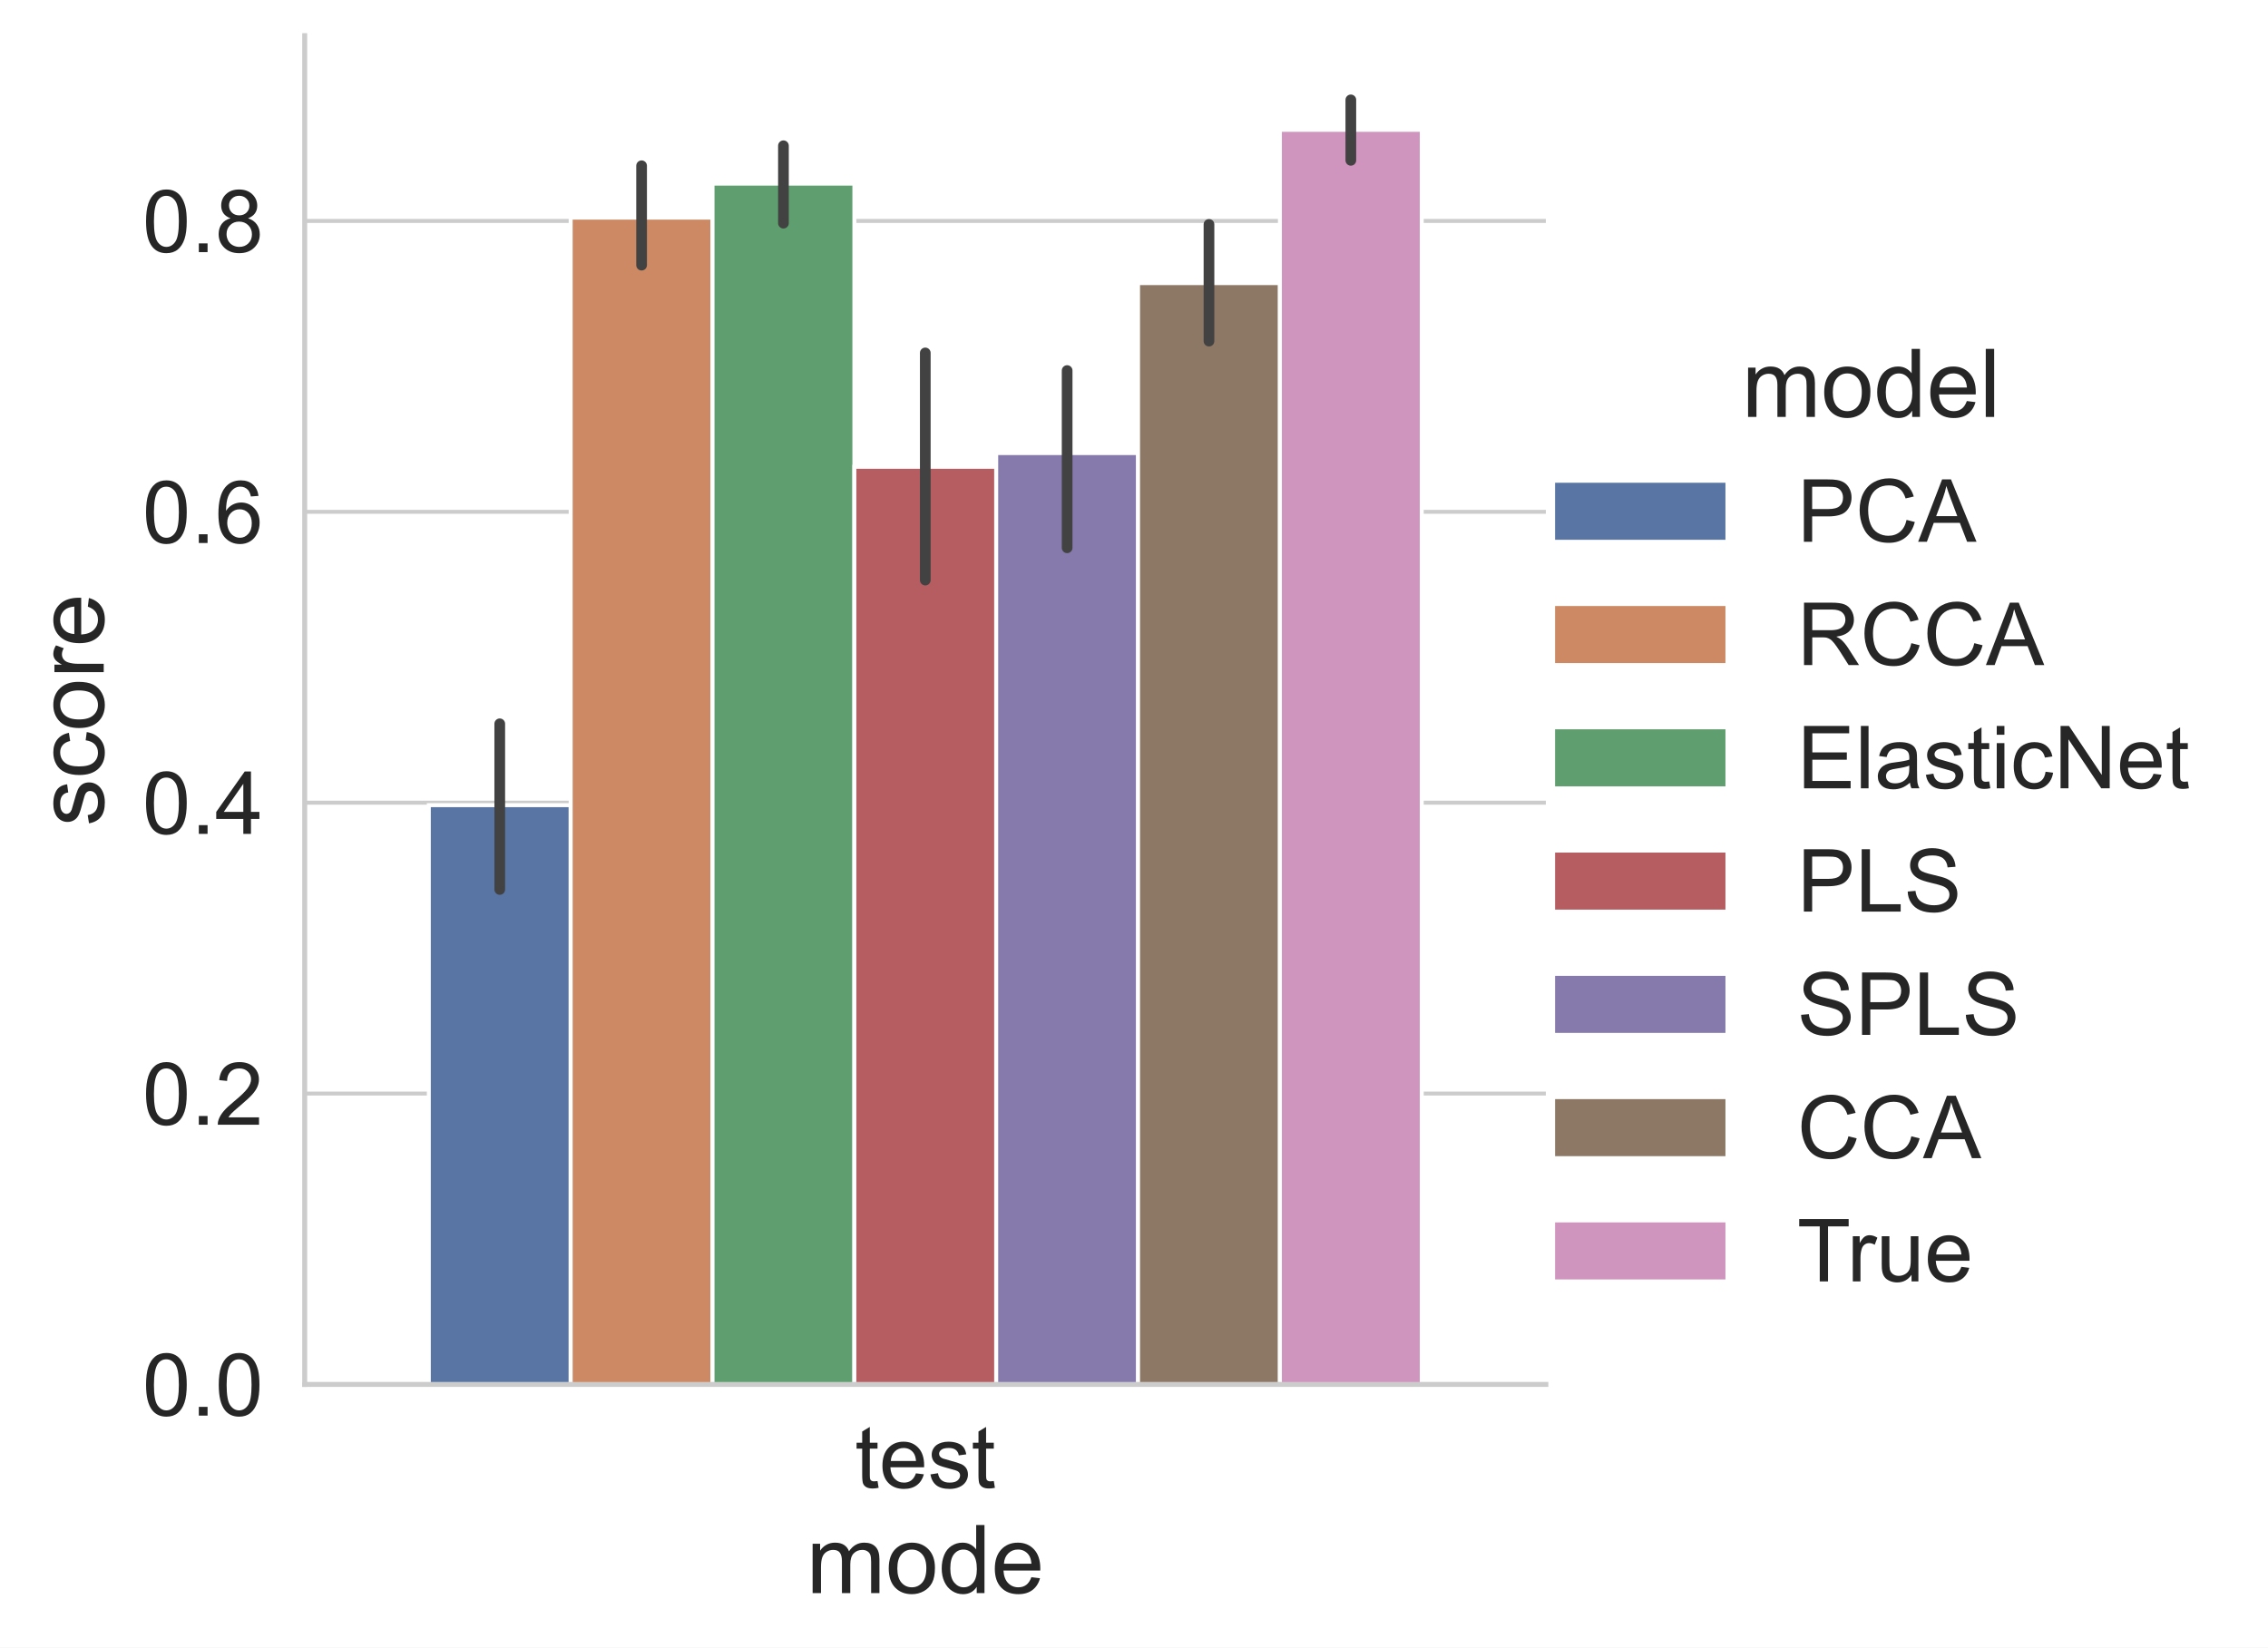
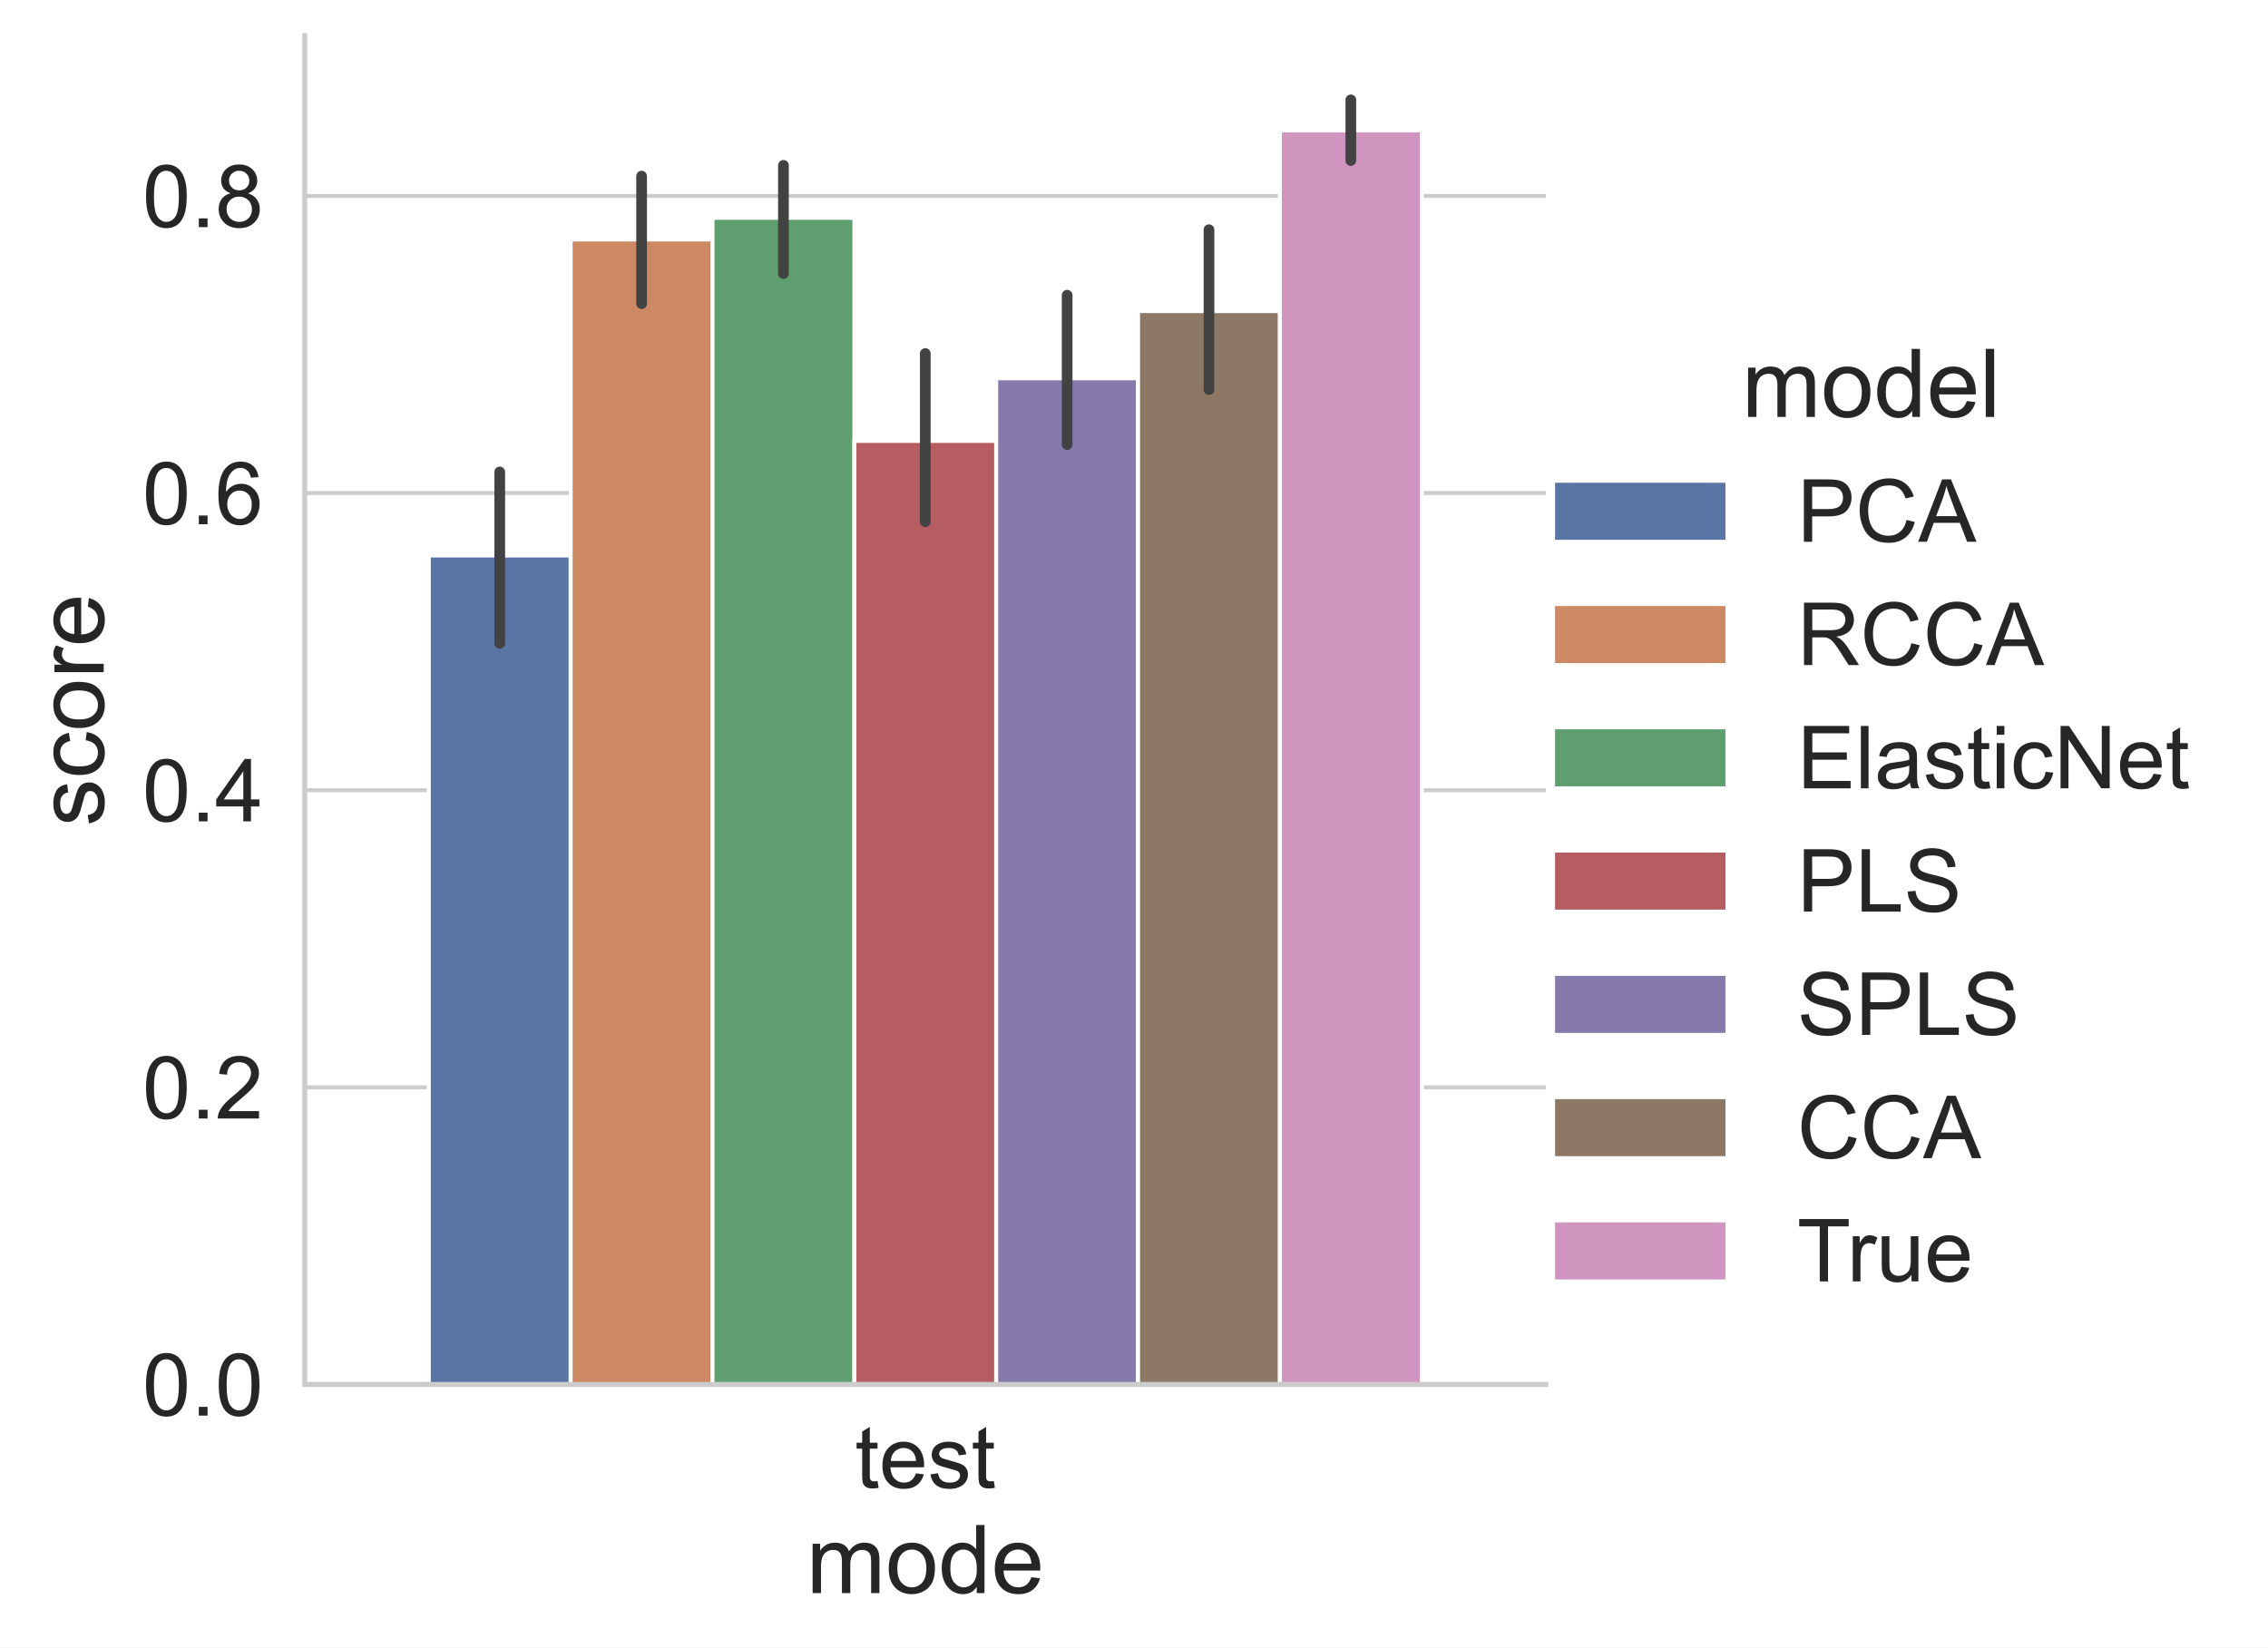
<svg xmlns="http://www.w3.org/2000/svg" xmlns:xlink="http://www.w3.org/1999/xlink" width="457.925pt" height="332.743pt" viewBox="0 0 457.925 332.743" version="1.1">
  <defs>
    <style type="text/css">*{stroke-linejoin: round; stroke-linecap: butt}</style>
  </defs>
  <g id="figure_1">
    <g id="patch_1">
      <path d="M 0 332.743  L 457.925 332.743  L 457.925 0  L 0 0  z " style="fill: #ffffff" />
    </g>
    <g id="axes_1">
      <g id="patch_2">
        <path d="M 61.523 279.588  L 312.121 279.588  L 312.121 7.2  L 61.523 7.2  z " style="fill: #ffffff" />
      </g>
      <g id="matplotlib.axis_1">
        <g id="xtick_1">
          <g id="text_1">
            <g style="fill: #262626" transform="translate(172.6391 300.4857) scale(0.176 -0.176)">
              <defs>
                <path id="ArialMT-74" d="M 1650 503  L 1731 6  Q 1494 -44 1306 -44  Q 1000 -44 831 53  Q 663 150 594 308  Q 525 466 525 972  L 525 2881  L 113 2881  L 113 3319  L 525 3319  L 525 4141  L 1084 4478  L 1084 3319  L 1650 3319  L 1650 2881  L 1084 2881  L 1084 941  Q 1084 700 1114 631  Q 1144 563 1211 522  Q 1278 481 1403 481  Q 1497 481 1650 503  z " transform="scale(0.015625)" />
                <path id="ArialMT-65" d="M 2694 1069  L 3275 997  Q 3138 488 2766 206  Q 2394 -75 1816 -75  Q 1088 -75 661 373  Q 234 822 234 1631  Q 234 2469 665 2931  Q 1097 3394 1784 3394  Q 2450 3394 2872 2941  Q 3294 2488 3294 1666  Q 3294 1616 3291 1516  L 816 1516  Q 847 969 1125 678  Q 1403 388 1819 388  Q 2128 388 2347 550  Q 2566 713 2694 1069  z M 847 1978  L 2700 1978  Q 2663 2397 2488 2606  Q 2219 2931 1791 2931  Q 1403 2931 1139 2672  Q 875 2413 847 1978  z " transform="scale(0.015625)" />
                <path id="ArialMT-73" d="M 197 991  L 753 1078  Q 800 744 1014 566  Q 1228 388 1613 388  Q 2000 388 2187 545  Q 2375 703 2375 916  Q 2375 1106 2209 1216  Q 2094 1291 1634 1406  Q 1016 1563 777 1677  Q 538 1791 414 1992  Q 291 2194 291 2438  Q 291 2659 392 2848  Q 494 3038 669 3163  Q 800 3259 1026 3326  Q 1253 3394 1513 3394  Q 1903 3394 2198 3281  Q 2494 3169 2634 2976  Q 2775 2784 2828 2463  L 2278 2388  Q 2241 2644 2061 2787  Q 1881 2931 1553 2931  Q 1166 2931 1000 2803  Q 834 2675 834 2503  Q 834 2394 903 2306  Q 972 2216 1119 2156  Q 1203 2125 1616 2013  Q 2213 1853 2448 1751  Q 2684 1650 2818 1456  Q 2953 1263 2953 975  Q 2953 694 2789 445  Q 2625 197 2315 61  Q 2006 -75 1616 -75  Q 969 -75 630 194  Q 291 463 197 991  z " transform="scale(0.015625)" />
              </defs>
              <use xlink:href="#ArialMT-74" />
              <use xlink:href="#ArialMT-65" x="27.783" />
              <use xlink:href="#ArialMT-73" x="83.398" />
              <use xlink:href="#ArialMT-74" x="133.398" />
            </g>
          </g>
        </g>
        <g id="text_2">
          <g style="fill: #262626" transform="translate(162.8102 321.7267) scale(0.192 -0.192)">
            <defs>
              <path id="ArialMT-6d" d="M 422 0  L 422 3319  L 925 3319  L 925 2853  Q 1081 3097 1340 3245  Q 1600 3394 1931 3394  Q 2300 3394 2536 3241  Q 2772 3088 2869 2813  Q 3263 3394 3894 3394  Q 4388 3394 4653 3120  Q 4919 2847 4919 2278  L 4919 0  L 4359 0  L 4359 2091  Q 4359 2428 4304 2576  Q 4250 2725 4106 2815  Q 3963 2906 3769 2906  Q 3419 2906 3187 2673  Q 2956 2441 2956 1928  L 2956 0  L 2394 0  L 2394 2156  Q 2394 2531 2256 2718  Q 2119 2906 1806 2906  Q 1569 2906 1367 2781  Q 1166 2656 1075 2415  Q 984 2175 984 1722  L 984 0  L 422 0  z " transform="scale(0.015625)" />
              <path id="ArialMT-6f" d="M 213 1659  Q 213 2581 725 3025  Q 1153 3394 1769 3394  Q 2453 3394 2887 2945  Q 3322 2497 3322 1706  Q 3322 1066 3130 698  Q 2938 331 2570 128  Q 2203 -75 1769 -75  Q 1072 -75 642 372  Q 213 819 213 1659  z M 791 1659  Q 791 1022 1069 705  Q 1347 388 1769 388  Q 2188 388 2466 706  Q 2744 1025 2744 1678  Q 2744 2294 2464 2611  Q 2184 2928 1769 2928  Q 1347 2928 1069 2612  Q 791 2297 791 1659  z " transform="scale(0.015625)" />
              <path id="ArialMT-64" d="M 2575 0  L 2575 419  Q 2259 -75 1647 -75  Q 1250 -75 917 144  Q 584 363 401 755  Q 219 1147 219 1656  Q 219 2153 384 2558  Q 550 2963 881 3178  Q 1213 3394 1622 3394  Q 1922 3394 2156 3267  Q 2391 3141 2538 2938  L 2538 4581  L 3097 4581  L 3097 0  L 2575 0  z M 797 1656  Q 797 1019 1065 703  Q 1334 388 1700 388  Q 2069 388 2326 689  Q 2584 991 2584 1609  Q 2584 2291 2321 2609  Q 2059 2928 1675 2928  Q 1300 2928 1048 2622  Q 797 2316 797 1656  z " transform="scale(0.015625)" />
            </defs>
            <use xlink:href="#ArialMT-6d" />
            <use xlink:href="#ArialMT-6f" x="83.301" />
            <use xlink:href="#ArialMT-64" x="138.916" />
            <use xlink:href="#ArialMT-65" x="194.531" />
          </g>
        </g>
      </g>
      <g id="matplotlib.axis_2">
        <g id="ytick_1">
          <g id="line2d_1">
-             <path d="M 61.523 279.588  L 312.121 279.588  " clip-path="url(#p86e601007e)" style="fill: none; stroke: #cccccc; stroke-width: 0.8; stroke-linecap: round" />
+             <path d="M 61.523 279.588  L 312.121 279.588  " clip-path="url(#p15da887928)" style="fill: none; stroke: #cccccc; stroke-width: 0.8; stroke-linecap: round" />
          </g>
          <g id="text_3">
            <g style="fill: #262626" transform="translate(28.759 285.8869) scale(0.176 -0.176)">
              <defs>
                <path id="ArialMT-30" d="M 266 2259  Q 266 3072 433 3567  Q 600 4063 929 4331  Q 1259 4600 1759 4600  Q 2128 4600 2406 4451  Q 2684 4303 2865 4023  Q 3047 3744 3150 3342  Q 3253 2941 3253 2259  Q 3253 1453 3087 958  Q 2922 463 2592 192  Q 2263 -78 1759 -78  Q 1097 -78 719 397  Q 266 969 266 2259  z M 844 2259  Q 844 1131 1108 757  Q 1372 384 1759 384  Q 2147 384 2411 759  Q 2675 1134 2675 2259  Q 2675 3391 2411 3762  Q 2147 4134 1753 4134  Q 1366 4134 1134 3806  Q 844 3388 844 2259  z " transform="scale(0.015625)" />
                <path id="ArialMT-2e" d="M 581 0  L 581 641  L 1222 641  L 1222 0  L 581 0  z " transform="scale(0.015625)" />
              </defs>
              <use xlink:href="#ArialMT-30" />
              <use xlink:href="#ArialMT-2e" x="55.615" />
              <use xlink:href="#ArialMT-30" x="83.398" />
            </g>
          </g>
        </g>
        <g id="ytick_2">
          <g id="line2d_2">
-             <path d="M 61.523 220.845  L 312.121 220.845  " clip-path="url(#p86e601007e)" style="fill: none; stroke: #cccccc; stroke-width: 0.8; stroke-linecap: round" />
+             <path d="M 61.523 219.583  L 312.121 219.583  " clip-path="url(#p15da887928)" style="fill: none; stroke: #cccccc; stroke-width: 0.8; stroke-linecap: round" />
          </g>
          <g id="text_4">
-             <g style="fill: #262626" transform="translate(28.759 227.1444) scale(0.176 -0.176)">
+             <g style="fill: #262626" transform="translate(28.759 225.882) scale(0.176 -0.176)">
              <defs>
                <path id="ArialMT-32" d="M 3222 541  L 3222 0  L 194 0  Q 188 203 259 391  Q 375 700 629 1000  Q 884 1300 1366 1694  Q 2113 2306 2375 2664  Q 2638 3022 2638 3341  Q 2638 3675 2398 3904  Q 2159 4134 1775 4134  Q 1369 4134 1125 3890  Q 881 3647 878 3216  L 300 3275  Q 359 3922 746 4261  Q 1134 4600 1788 4600  Q 2447 4600 2831 4234  Q 3216 3869 3216 3328  Q 3216 3053 3103 2787  Q 2991 2522 2730 2228  Q 2469 1934 1863 1422  Q 1356 997 1212 845  Q 1069 694 975 541  L 3222 541  z " transform="scale(0.015625)" />
              </defs>
              <use xlink:href="#ArialMT-30" />
              <use xlink:href="#ArialMT-2e" x="55.615" />
              <use xlink:href="#ArialMT-32" x="83.398" />
            </g>
          </g>
        </g>
        <g id="ytick_3">
          <g id="line2d_3">
-             <path d="M 61.523 162.103  L 312.121 162.103  " clip-path="url(#p86e601007e)" style="fill: none; stroke: #cccccc; stroke-width: 0.8; stroke-linecap: round" />
+             <path d="M 61.523 159.578  L 312.121 159.578  " clip-path="url(#p15da887928)" style="fill: none; stroke: #cccccc; stroke-width: 0.8; stroke-linecap: round" />
          </g>
          <g id="text_5">
-             <g style="fill: #262626" transform="translate(28.759 168.4019) scale(0.176 -0.176)">
+             <g style="fill: #262626" transform="translate(28.759 165.8771) scale(0.176 -0.176)">
              <defs>
                <path id="ArialMT-34" d="M 2069 0  L 2069 1097  L 81 1097  L 81 1613  L 2172 4581  L 2631 4581  L 2631 1613  L 3250 1613  L 3250 1097  L 2631 1097  L 2631 0  L 2069 0  z M 2069 1613  L 2069 3678  L 634 1613  L 2069 1613  z " transform="scale(0.015625)" />
              </defs>
              <use xlink:href="#ArialMT-30" />
              <use xlink:href="#ArialMT-2e" x="55.615" />
              <use xlink:href="#ArialMT-34" x="83.398" />
            </g>
          </g>
        </g>
        <g id="ytick_4">
          <g id="line2d_4">
-             <path d="M 61.523 103.36  L 312.121 103.36  " clip-path="url(#p86e601007e)" style="fill: none; stroke: #cccccc; stroke-width: 0.8; stroke-linecap: round" />
+             <path d="M 61.523 99.573  L 312.121 99.573  " clip-path="url(#p15da887928)" style="fill: none; stroke: #cccccc; stroke-width: 0.8; stroke-linecap: round" />
          </g>
          <g id="text_6">
-             <g style="fill: #262626" transform="translate(28.759 109.6594) scale(0.176 -0.176)">
+             <g style="fill: #262626" transform="translate(28.759 105.8722) scale(0.176 -0.176)">
              <defs>
                <path id="ArialMT-36" d="M 3184 3459  L 2625 3416  Q 2550 3747 2413 3897  Q 2184 4138 1850 4138  Q 1581 4138 1378 3988  Q 1113 3794 959 3422  Q 806 3050 800 2363  Q 1003 2672 1297 2822  Q 1591 2972 1913 2972  Q 2475 2972 2870 2558  Q 3266 2144 3266 1488  Q 3266 1056 3080 686  Q 2894 316 2569 119  Q 2244 -78 1831 -78  Q 1128 -78 684 439  Q 241 956 241 2144  Q 241 3472 731 4075  Q 1159 4600 1884 4600  Q 2425 4600 2770 4297  Q 3116 3994 3184 3459  z M 888 1484  Q 888 1194 1011 928  Q 1134 663 1356 523  Q 1578 384 1822 384  Q 2178 384 2434 671  Q 2691 959 2691 1453  Q 2691 1928 2437 2201  Q 2184 2475 1800 2475  Q 1419 2475 1153 2201  Q 888 1928 888 1484  z " transform="scale(0.015625)" />
              </defs>
              <use xlink:href="#ArialMT-30" />
              <use xlink:href="#ArialMT-2e" x="55.615" />
              <use xlink:href="#ArialMT-36" x="83.398" />
            </g>
          </g>
        </g>
        <g id="ytick_5">
          <g id="line2d_5">
-             <path d="M 61.523 44.618  L 312.121 44.618  " clip-path="url(#p86e601007e)" style="fill: none; stroke: #cccccc; stroke-width: 0.8; stroke-linecap: round" />
+             <path d="M 61.523 39.568  L 312.121 39.568  " clip-path="url(#p15da887928)" style="fill: none; stroke: #cccccc; stroke-width: 0.8; stroke-linecap: round" />
          </g>
          <g id="text_7">
-             <g style="fill: #262626" transform="translate(28.759 50.91686) scale(0.176 -0.176)">
+             <g style="fill: #262626" transform="translate(28.759 45.86728) scale(0.176 -0.176)">
              <defs>
                <path id="ArialMT-38" d="M 1131 2484  Q 781 2613 612 2850  Q 444 3088 444 3419  Q 444 3919 803 4259  Q 1163 4600 1759 4600  Q 2359 4600 2725 4251  Q 3091 3903 3091 3403  Q 3091 3084 2923 2848  Q 2756 2613 2416 2484  Q 2838 2347 3058 2040  Q 3278 1734 3278 1309  Q 3278 722 2862 322  Q 2447 -78 1769 -78  Q 1091 -78 675 323  Q 259 725 259 1325  Q 259 1772 486 2073  Q 713 2375 1131 2484  z M 1019 3438  Q 1019 3113 1228 2906  Q 1438 2700 1772 2700  Q 2097 2700 2305 2904  Q 2513 3109 2513 3406  Q 2513 3716 2298 3927  Q 2084 4138 1766 4138  Q 1444 4138 1231 3931  Q 1019 3725 1019 3438  z M 838 1322  Q 838 1081 952 856  Q 1066 631 1291 507  Q 1516 384 1775 384  Q 2178 384 2440 643  Q 2703 903 2703 1303  Q 2703 1709 2433 1975  Q 2163 2241 1756 2241  Q 1359 2241 1098 1978  Q 838 1716 838 1322  z " transform="scale(0.015625)" />
              </defs>
              <use xlink:href="#ArialMT-30" />
              <use xlink:href="#ArialMT-2e" x="55.615" />
              <use xlink:href="#ArialMT-38" x="83.398" />
            </g>
          </g>
        </g>
        <g id="text_8">
          <g style="fill: #262626" transform="translate(20.943 166.8675) rotate(-90) scale(0.192 -0.192)">
            <defs>
              <path id="ArialMT-63" d="M 2588 1216  L 3141 1144  Q 3050 572 2676 248  Q 2303 -75 1759 -75  Q 1078 -75 664 370  Q 250 816 250 1647  Q 250 2184 428 2587  Q 606 2991 970 3192  Q 1334 3394 1763 3394  Q 2303 3394 2647 3120  Q 2991 2847 3088 2344  L 2541 2259  Q 2463 2594 2264 2762  Q 2066 2931 1784 2931  Q 1359 2931 1093 2626  Q 828 2322 828 1663  Q 828 994 1084 691  Q 1341 388 1753 388  Q 2084 388 2306 591  Q 2528 794 2588 1216  z " transform="scale(0.015625)" />
              <path id="ArialMT-72" d="M 416 0  L 416 3319  L 922 3319  L 922 2816  Q 1116 3169 1280 3281  Q 1444 3394 1641 3394  Q 1925 3394 2219 3213  L 2025 2691  Q 1819 2813 1613 2813  Q 1428 2813 1281 2702  Q 1134 2591 1072 2394  Q 978 2094 978 1738  L 978 0  L 416 0  z " transform="scale(0.015625)" />
            </defs>
            <use xlink:href="#ArialMT-73" />
            <use xlink:href="#ArialMT-63" x="50" />
            <use xlink:href="#ArialMT-6f" x="100" />
            <use xlink:href="#ArialMT-72" x="155.615" />
            <use xlink:href="#ArialMT-65" x="188.916" />
          </g>
        </g>
      </g>
      <g id="patch_3">
-         <path d="M 86.583 279.588  L 115.223 279.588  L 115.223 162.606  L 86.583 162.606  z " clip-path="url(#p86e601007e)" style="fill: #5875a4; stroke: #ffffff; stroke-width: 0.8; stroke-linejoin: miter" />
+         <path d="M 86.583 279.588  L 115.223 279.588  L 115.223 112.191  L 86.583 112.191  z " clip-path="url(#p15da887928)" style="fill: #5875a4; stroke: #ffffff; stroke-width: 0.8; stroke-linejoin: miter" />
      </g>
      <g id="patch_4">
-         <path d="M 115.223 279.588  L 143.862 279.588  L 143.862 43.947  L 115.223 43.947  z " clip-path="url(#p86e601007e)" style="fill: #cc8963; stroke: #ffffff; stroke-width: 0.8; stroke-linejoin: miter" />
+         <path d="M 115.223 279.588  L 143.862 279.588  L 143.862 48.37  L 115.223 48.37  z " clip-path="url(#p15da887928)" style="fill: #cc8963; stroke: #ffffff; stroke-width: 0.8; stroke-linejoin: miter" />
      </g>
      <g id="patch_5">
-         <path d="M 143.862 279.588  L 172.502 279.588  L 172.502 37.092  L 143.862 37.092  z " clip-path="url(#p86e601007e)" style="fill: #5f9e6e; stroke: #ffffff; stroke-width: 0.8; stroke-linejoin: miter" />
+         <path d="M 143.862 279.588  L 172.502 279.588  L 172.502 44.004  L 143.862 44.004  z " clip-path="url(#p15da887928)" style="fill: #5f9e6e; stroke: #ffffff; stroke-width: 0.8; stroke-linejoin: miter" />
      </g>
      <g id="patch_6">
-         <path d="M 172.502 279.588  L 201.142 279.588  L 201.142 94.272  L 172.502 94.272  z " clip-path="url(#p86e601007e)" style="fill: #b55d60; stroke: #ffffff; stroke-width: 0.8; stroke-linejoin: miter" />
+         <path d="M 172.502 279.588  L 201.142 279.588  L 201.142 89.046  L 172.502 89.046  z " clip-path="url(#p15da887928)" style="fill: #b55d60; stroke: #ffffff; stroke-width: 0.8; stroke-linejoin: miter" />
      </g>
      <g id="patch_7">
-         <path d="M 201.142 279.588  L 229.782 279.588  L 229.782 91.499  L 201.142 91.499  z " clip-path="url(#p86e601007e)" style="fill: #857aab; stroke: #ffffff; stroke-width: 0.8; stroke-linejoin: miter" />
+         <path d="M 201.142 279.588  L 229.782 279.588  L 229.782 76.399  L 201.142 76.399  z " clip-path="url(#p15da887928)" style="fill: #857aab; stroke: #ffffff; stroke-width: 0.8; stroke-linejoin: miter" />
      </g>
      <g id="patch_8">
-         <path d="M 229.782 279.588  L 258.422 279.588  L 258.422 57.175  L 229.782 57.175  z " clip-path="url(#p86e601007e)" style="fill: #8d7866; stroke: #ffffff; stroke-width: 0.8; stroke-linejoin: miter" />
+         <path d="M 229.782 279.588  L 258.422 279.588  L 258.422 62.832  L 229.782 62.832  z " clip-path="url(#p15da887928)" style="fill: #8d7866; stroke: #ffffff; stroke-width: 0.8; stroke-linejoin: miter" />
      </g>
      <g id="patch_9">
-         <path d="M 258.422 279.588  L 287.062 279.588  L 287.062 26.217  L 258.422 26.217  z " clip-path="url(#p86e601007e)" style="fill: #d095bf; stroke: #ffffff; stroke-width: 0.8; stroke-linejoin: miter" />
+         <path d="M 258.422 279.588  L 287.062 279.588  L 287.062 26.325  L 258.422 26.325  z " clip-path="url(#p15da887928)" style="fill: #d095bf; stroke: #ffffff; stroke-width: 0.8; stroke-linejoin: miter" />
      </g>
      <g id="line2d_6">
-         <path d="M 100.903 179.632  L 100.903 146.175  " clip-path="url(#p86e601007e)" style="fill: none; stroke: #424242; stroke-width: 2.16; stroke-linecap: round" />
+         <path d="M 100.903 129.932  L 100.903 95.316  " clip-path="url(#p15da887928)" style="fill: none; stroke: #424242; stroke-width: 2.16; stroke-linecap: round" />
      </g>
      <g id="line2d_7">
-         <path d="M 129.543 53.543  L 129.543 33.478  " clip-path="url(#p86e601007e)" style="fill: none; stroke: #424242; stroke-width: 2.16; stroke-linecap: round" />
+         <path d="M 129.543 61.313  L 129.543 35.566  " clip-path="url(#p15da887928)" style="fill: none; stroke: #424242; stroke-width: 2.16; stroke-linecap: round" />
      </g>
      <g id="line2d_8">
-         <path d="M 158.182 45.066  L 158.182 29.436  " clip-path="url(#p86e601007e)" style="fill: none; stroke: #424242; stroke-width: 2.16; stroke-linecap: round" />
+         <path d="M 158.182 55.235  L 158.182 33.391  " clip-path="url(#p15da887928)" style="fill: none; stroke: #424242; stroke-width: 2.16; stroke-linecap: round" />
      </g>
      <g id="line2d_9">
-         <path d="M 186.822 117.151  L 186.822 71.276  " clip-path="url(#p86e601007e)" style="fill: none; stroke: #424242; stroke-width: 2.16; stroke-linecap: round" />
+         <path d="M 186.822 105.354  L 186.822 71.399  " clip-path="url(#p15da887928)" style="fill: none; stroke: #424242; stroke-width: 2.16; stroke-linecap: round" />
      </g>
      <g id="line2d_10">
-         <path d="M 215.462 110.626  L 215.462 74.836  " clip-path="url(#p86e601007e)" style="fill: none; stroke: #424242; stroke-width: 2.16; stroke-linecap: round" />
+         <path d="M 215.462 89.787  L 215.462 59.618  " clip-path="url(#p15da887928)" style="fill: none; stroke: #424242; stroke-width: 2.16; stroke-linecap: round" />
      </g>
      <g id="line2d_11">
-         <path d="M 244.102 68.886  L 244.102 45.322  " clip-path="url(#p86e601007e)" style="fill: none; stroke: #424242; stroke-width: 2.16; stroke-linecap: round" />
+         <path d="M 244.102 78.668  L 244.102 46.388  " clip-path="url(#p15da887928)" style="fill: none; stroke: #424242; stroke-width: 2.16; stroke-linecap: round" />
      </g>
      <g id="line2d_12">
-         <path d="M 272.742 32.379  L 272.742 20.171  " clip-path="url(#p86e601007e)" style="fill: none; stroke: #424242; stroke-width: 2.16; stroke-linecap: round" />
+         <path d="M 272.742 32.419  L 272.742 20.171  " clip-path="url(#p15da887928)" style="fill: none; stroke: #424242; stroke-width: 2.16; stroke-linecap: round" />
      </g>
      <g id="patch_10">
        <path d="M 61.523 279.588  L 61.523 7.2  " style="fill: none; stroke: #cccccc; stroke-linejoin: miter; stroke-linecap: square" />
      </g>
      <g id="patch_11">
        <path d="M 61.523 279.588  L 312.121 279.588  " style="fill: none; stroke: #cccccc; stroke-linejoin: miter; stroke-linecap: square" />
      </g>
    </g>
    <g id="legend_1">
      <g id="text_9">
        <g style="fill: #262626" transform="translate(351.6878 84.19975) scale(0.192 -0.192)">
          <defs>
            <path id="ArialMT-6c" d="M 409 0  L 409 4581  L 972 4581  L 972 0  L 409 0  z " transform="scale(0.015625)" />
          </defs>
          <use xlink:href="#ArialMT-6d" />
          <use xlink:href="#ArialMT-6f" x="83.301" />
          <use xlink:href="#ArialMT-64" x="138.916" />
          <use xlink:href="#ArialMT-65" x="194.531" />
          <use xlink:href="#ArialMT-6c" x="250.146" />
        </g>
      </g>
      <g id="patch_12">
        <path d="M 313.58 109.413  L 348.78 109.413  L 348.78 97.094  L 313.58 97.094  z " style="fill: #5875a4; stroke: #ffffff; stroke-width: 0.8; stroke-linejoin: miter" />
      </g>
      <g id="text_10">
        <g style="fill: #262626" transform="translate(362.8604 109.4135) scale(0.176 -0.176)">
          <defs>
            <path id="ArialMT-50" d="M 494 0  L 494 4581  L 2222 4581  Q 2678 4581 2919 4538  Q 3256 4481 3484 4323  Q 3713 4166 3852 3881  Q 3991 3597 3991 3256  Q 3991 2672 3619 2267  Q 3247 1863 2275 1863  L 1100 1863  L 1100 0  L 494 0  z M 1100 2403  L 2284 2403  Q 2872 2403 3119 2622  Q 3366 2841 3366 3238  Q 3366 3525 3220 3729  Q 3075 3934 2838 4000  Q 2684 4041 2272 4041  L 1100 4041  L 1100 2403  z " transform="scale(0.015625)" />
            <path id="ArialMT-43" d="M 3763 1606  L 4369 1453  Q 4178 706 3683 314  Q 3188 -78 2472 -78  Q 1731 -78 1267 223  Q 803 525 561 1097  Q 319 1669 319 2325  Q 319 3041 592 3573  Q 866 4106 1370 4382  Q 1875 4659 2481 4659  Q 3169 4659 3637 4309  Q 4106 3959 4291 3325  L 3694 3184  Q 3534 3684 3231 3912  Q 2928 4141 2469 4141  Q 1941 4141 1586 3887  Q 1231 3634 1087 3207  Q 944 2781 944 2328  Q 944 1744 1114 1308  Q 1284 872 1643 656  Q 2003 441 2422 441  Q 2931 441 3284 734  Q 3638 1028 3763 1606  z " transform="scale(0.015625)" />
            <path id="ArialMT-41" d="M -9 0  L 1750 4581  L 2403 4581  L 4278 0  L 3588 0  L 3053 1388  L 1138 1388  L 634 0  L -9 0  z M 1313 1881  L 2866 1881  L 2388 3150  Q 2169 3728 2063 4100  Q 1975 3659 1816 3225  L 1313 1881  z " transform="scale(0.015625)" />
          </defs>
          <use xlink:href="#ArialMT-50" />
          <use xlink:href="#ArialMT-43" x="66.699" />
          <use xlink:href="#ArialMT-41" x="138.916" />
        </g>
      </g>
      <g id="patch_13">
        <path d="M 313.58 134.309  L 348.78 134.309  L 348.78 121.989  L 313.58 121.989  z " style="fill: #cc8963; stroke: #ffffff; stroke-width: 0.8; stroke-linejoin: miter" />
      </g>
      <g id="text_11">
        <g style="fill: #262626" transform="translate(362.8604 134.3092) scale(0.176 -0.176)">
          <defs>
            <path id="ArialMT-52" d="M 503 0  L 503 4581  L 2534 4581  Q 3147 4581 3465 4457  Q 3784 4334 3975 4021  Q 4166 3709 4166 3331  Q 4166 2844 3850 2509  Q 3534 2175 2875 2084  Q 3116 1969 3241 1856  Q 3506 1613 3744 1247  L 4541 0  L 3778 0  L 3172 953  Q 2906 1366 2734 1584  Q 2563 1803 2427 1890  Q 2291 1978 2150 2013  Q 2047 2034 1813 2034  L 1109 2034  L 1109 0  L 503 0  z M 1109 2559  L 2413 2559  Q 2828 2559 3062 2645  Q 3297 2731 3419 2920  Q 3541 3109 3541 3331  Q 3541 3656 3305 3865  Q 3069 4075 2559 4075  L 1109 4075  L 1109 2559  z " transform="scale(0.015625)" />
          </defs>
          <use xlink:href="#ArialMT-52" />
          <use xlink:href="#ArialMT-43" x="72.217" />
          <use xlink:href="#ArialMT-43" x="144.434" />
          <use xlink:href="#ArialMT-41" x="216.65" />
        </g>
      </g>
      <g id="patch_14">
        <path d="M 313.58 159.205  L 348.78 159.205  L 348.78 146.885  L 313.58 146.885  z " style="fill: #5f9e6e; stroke: #ffffff; stroke-width: 0.8; stroke-linejoin: miter" />
      </g>
      <g id="text_12">
        <g style="fill: #262626" transform="translate(362.8604 159.205) scale(0.176 -0.176)">
          <defs>
            <path id="ArialMT-45" d="M 506 0  L 506 4581  L 3819 4581  L 3819 4041  L 1113 4041  L 1113 2638  L 3647 2638  L 3647 2100  L 1113 2100  L 1113 541  L 3925 541  L 3925 0  L 506 0  z " transform="scale(0.015625)" />
            <path id="ArialMT-61" d="M 2588 409  Q 2275 144 1986 34  Q 1697 -75 1366 -75  Q 819 -75 525 192  Q 231 459 231 875  Q 231 1119 342 1320  Q 453 1522 633 1644  Q 813 1766 1038 1828  Q 1203 1872 1538 1913  Q 2219 1994 2541 2106  Q 2544 2222 2544 2253  Q 2544 2597 2384 2738  Q 2169 2928 1744 2928  Q 1347 2928 1158 2789  Q 969 2650 878 2297  L 328 2372  Q 403 2725 575 2942  Q 747 3159 1072 3276  Q 1397 3394 1825 3394  Q 2250 3394 2515 3294  Q 2781 3194 2906 3042  Q 3031 2891 3081 2659  Q 3109 2516 3109 2141  L 3109 1391  Q 3109 606 3145 398  Q 3181 191 3288 0  L 2700 0  Q 2613 175 2588 409  z M 2541 1666  Q 2234 1541 1622 1453  Q 1275 1403 1131 1340  Q 988 1278 909 1158  Q 831 1038 831 891  Q 831 666 1001 516  Q 1172 366 1500 366  Q 1825 366 2078 508  Q 2331 650 2450 897  Q 2541 1088 2541 1459  L 2541 1666  z " transform="scale(0.015625)" />
            <path id="ArialMT-69" d="M 425 3934  L 425 4581  L 988 4581  L 988 3934  L 425 3934  z M 425 0  L 425 3319  L 988 3319  L 988 0  L 425 0  z " transform="scale(0.015625)" />
            <path id="ArialMT-4e" d="M 488 0  L 488 4581  L 1109 4581  L 3516 984  L 3516 4581  L 4097 4581  L 4097 0  L 3475 0  L 1069 3600  L 1069 0  L 488 0  z " transform="scale(0.015625)" />
          </defs>
          <use xlink:href="#ArialMT-45" />
          <use xlink:href="#ArialMT-6c" x="66.699" />
          <use xlink:href="#ArialMT-61" x="88.916" />
          <use xlink:href="#ArialMT-73" x="144.531" />
          <use xlink:href="#ArialMT-74" x="194.531" />
          <use xlink:href="#ArialMT-69" x="222.314" />
          <use xlink:href="#ArialMT-63" x="244.531" />
          <use xlink:href="#ArialMT-4e" x="294.531" />
          <use xlink:href="#ArialMT-65" x="366.748" />
          <use xlink:href="#ArialMT-74" x="422.363" />
        </g>
      </g>
      <g id="patch_15">
        <path d="M 313.58 184.101  L 348.78 184.101  L 348.78 171.781  L 313.58 171.781  z " style="fill: #b55d60; stroke: #ffffff; stroke-width: 0.8; stroke-linejoin: miter" />
      </g>
      <g id="text_13">
        <g style="fill: #262626" transform="translate(362.8604 184.1008) scale(0.176 -0.176)">
          <defs>
            <path id="ArialMT-4c" d="M 469 0  L 469 4581  L 1075 4581  L 1075 541  L 3331 541  L 3331 0  L 469 0  z " transform="scale(0.015625)" />
            <path id="ArialMT-53" d="M 288 1472  L 859 1522  Q 900 1178 1048 958  Q 1197 738 1509 602  Q 1822 466 2213 466  Q 2559 466 2825 569  Q 3091 672 3220 851  Q 3350 1031 3350 1244  Q 3350 1459 3225 1620  Q 3100 1781 2813 1891  Q 2628 1963 1997 2114  Q 1366 2266 1113 2400  Q 784 2572 623 2826  Q 463 3081 463 3397  Q 463 3744 659 4045  Q 856 4347 1234 4503  Q 1613 4659 2075 4659  Q 2584 4659 2973 4495  Q 3363 4331 3572 4012  Q 3781 3694 3797 3291  L 3216 3247  Q 3169 3681 2898 3903  Q 2628 4125 2100 4125  Q 1550 4125 1298 3923  Q 1047 3722 1047 3438  Q 1047 3191 1225 3031  Q 1400 2872 2139 2705  Q 2878 2538 3153 2413  Q 3553 2228 3743 1945  Q 3934 1663 3934 1294  Q 3934 928 3725 604  Q 3516 281 3123 101  Q 2731 -78 2241 -78  Q 1619 -78 1198 103  Q 778 284 539 648  Q 300 1013 288 1472  z " transform="scale(0.015625)" />
          </defs>
          <use xlink:href="#ArialMT-50" />
          <use xlink:href="#ArialMT-4c" x="66.699" />
          <use xlink:href="#ArialMT-53" x="122.314" />
        </g>
      </g>
      <g id="patch_16">
        <path d="M 313.58 208.996  L 348.78 208.996  L 348.78 196.677  L 313.58 196.677  z " style="fill: #857aab; stroke: #ffffff; stroke-width: 0.8; stroke-linejoin: miter" />
      </g>
      <g id="text_14">
        <g style="fill: #262626" transform="translate(362.8604 208.9965) scale(0.176 -0.176)">
          <use xlink:href="#ArialMT-53" />
          <use xlink:href="#ArialMT-50" x="66.699" />
          <use xlink:href="#ArialMT-4c" x="133.398" />
          <use xlink:href="#ArialMT-53" x="189.014" />
        </g>
      </g>
      <g id="patch_17">
        <path d="M 313.58 233.892  L 348.78 233.892  L 348.78 221.572  L 313.58 221.572  z " style="fill: #8d7866; stroke: #ffffff; stroke-width: 0.8; stroke-linejoin: miter" />
      </g>
      <g id="text_15">
        <g style="fill: #262626" transform="translate(362.8604 233.8922) scale(0.176 -0.176)">
          <use xlink:href="#ArialMT-43" />
          <use xlink:href="#ArialMT-43" x="72.217" />
          <use xlink:href="#ArialMT-41" x="144.434" />
        </g>
      </g>
      <g id="patch_18">
        <path d="M 313.58 258.788  L 348.78 258.788  L 348.78 246.468  L 313.58 246.468  z " style="fill: #d095bf; stroke: #ffffff; stroke-width: 0.8; stroke-linejoin: miter" />
      </g>
      <g id="text_16">
        <g style="fill: #262626" transform="translate(362.8604 258.788) scale(0.176 -0.176)">
          <defs>
            <path id="ArialMT-54" d="M 1659 0  L 1659 4041  L 150 4041  L 150 4581  L 3781 4581  L 3781 4041  L 2266 4041  L 2266 0  L 1659 0  z " transform="scale(0.015625)" />
            <path id="ArialMT-75" d="M 2597 0  L 2597 488  Q 2209 -75 1544 -75  Q 1250 -75 995 37  Q 741 150 617 320  Q 494 491 444 738  Q 409 903 409 1263  L 409 3319  L 972 3319  L 972 1478  Q 972 1038 1006 884  Q 1059 663 1231 536  Q 1403 409 1656 409  Q 1909 409 2131 539  Q 2353 669 2445 892  Q 2538 1116 2538 1541  L 2538 3319  L 3100 3319  L 3100 0  L 2597 0  z " transform="scale(0.015625)" />
          </defs>
          <use xlink:href="#ArialMT-54" />
          <use xlink:href="#ArialMT-72" x="57.334" />
          <use xlink:href="#ArialMT-75" x="90.635" />
          <use xlink:href="#ArialMT-65" x="146.25" />
        </g>
      </g>
    </g>
  </g>
  <defs>
-     <clipPath id="p86e601007e">
+     <clipPath id="p15da887928">
      <rect x="61.523" y="7.2" width="250.598" height="272.388" />
    </clipPath>
  </defs>
</svg>
